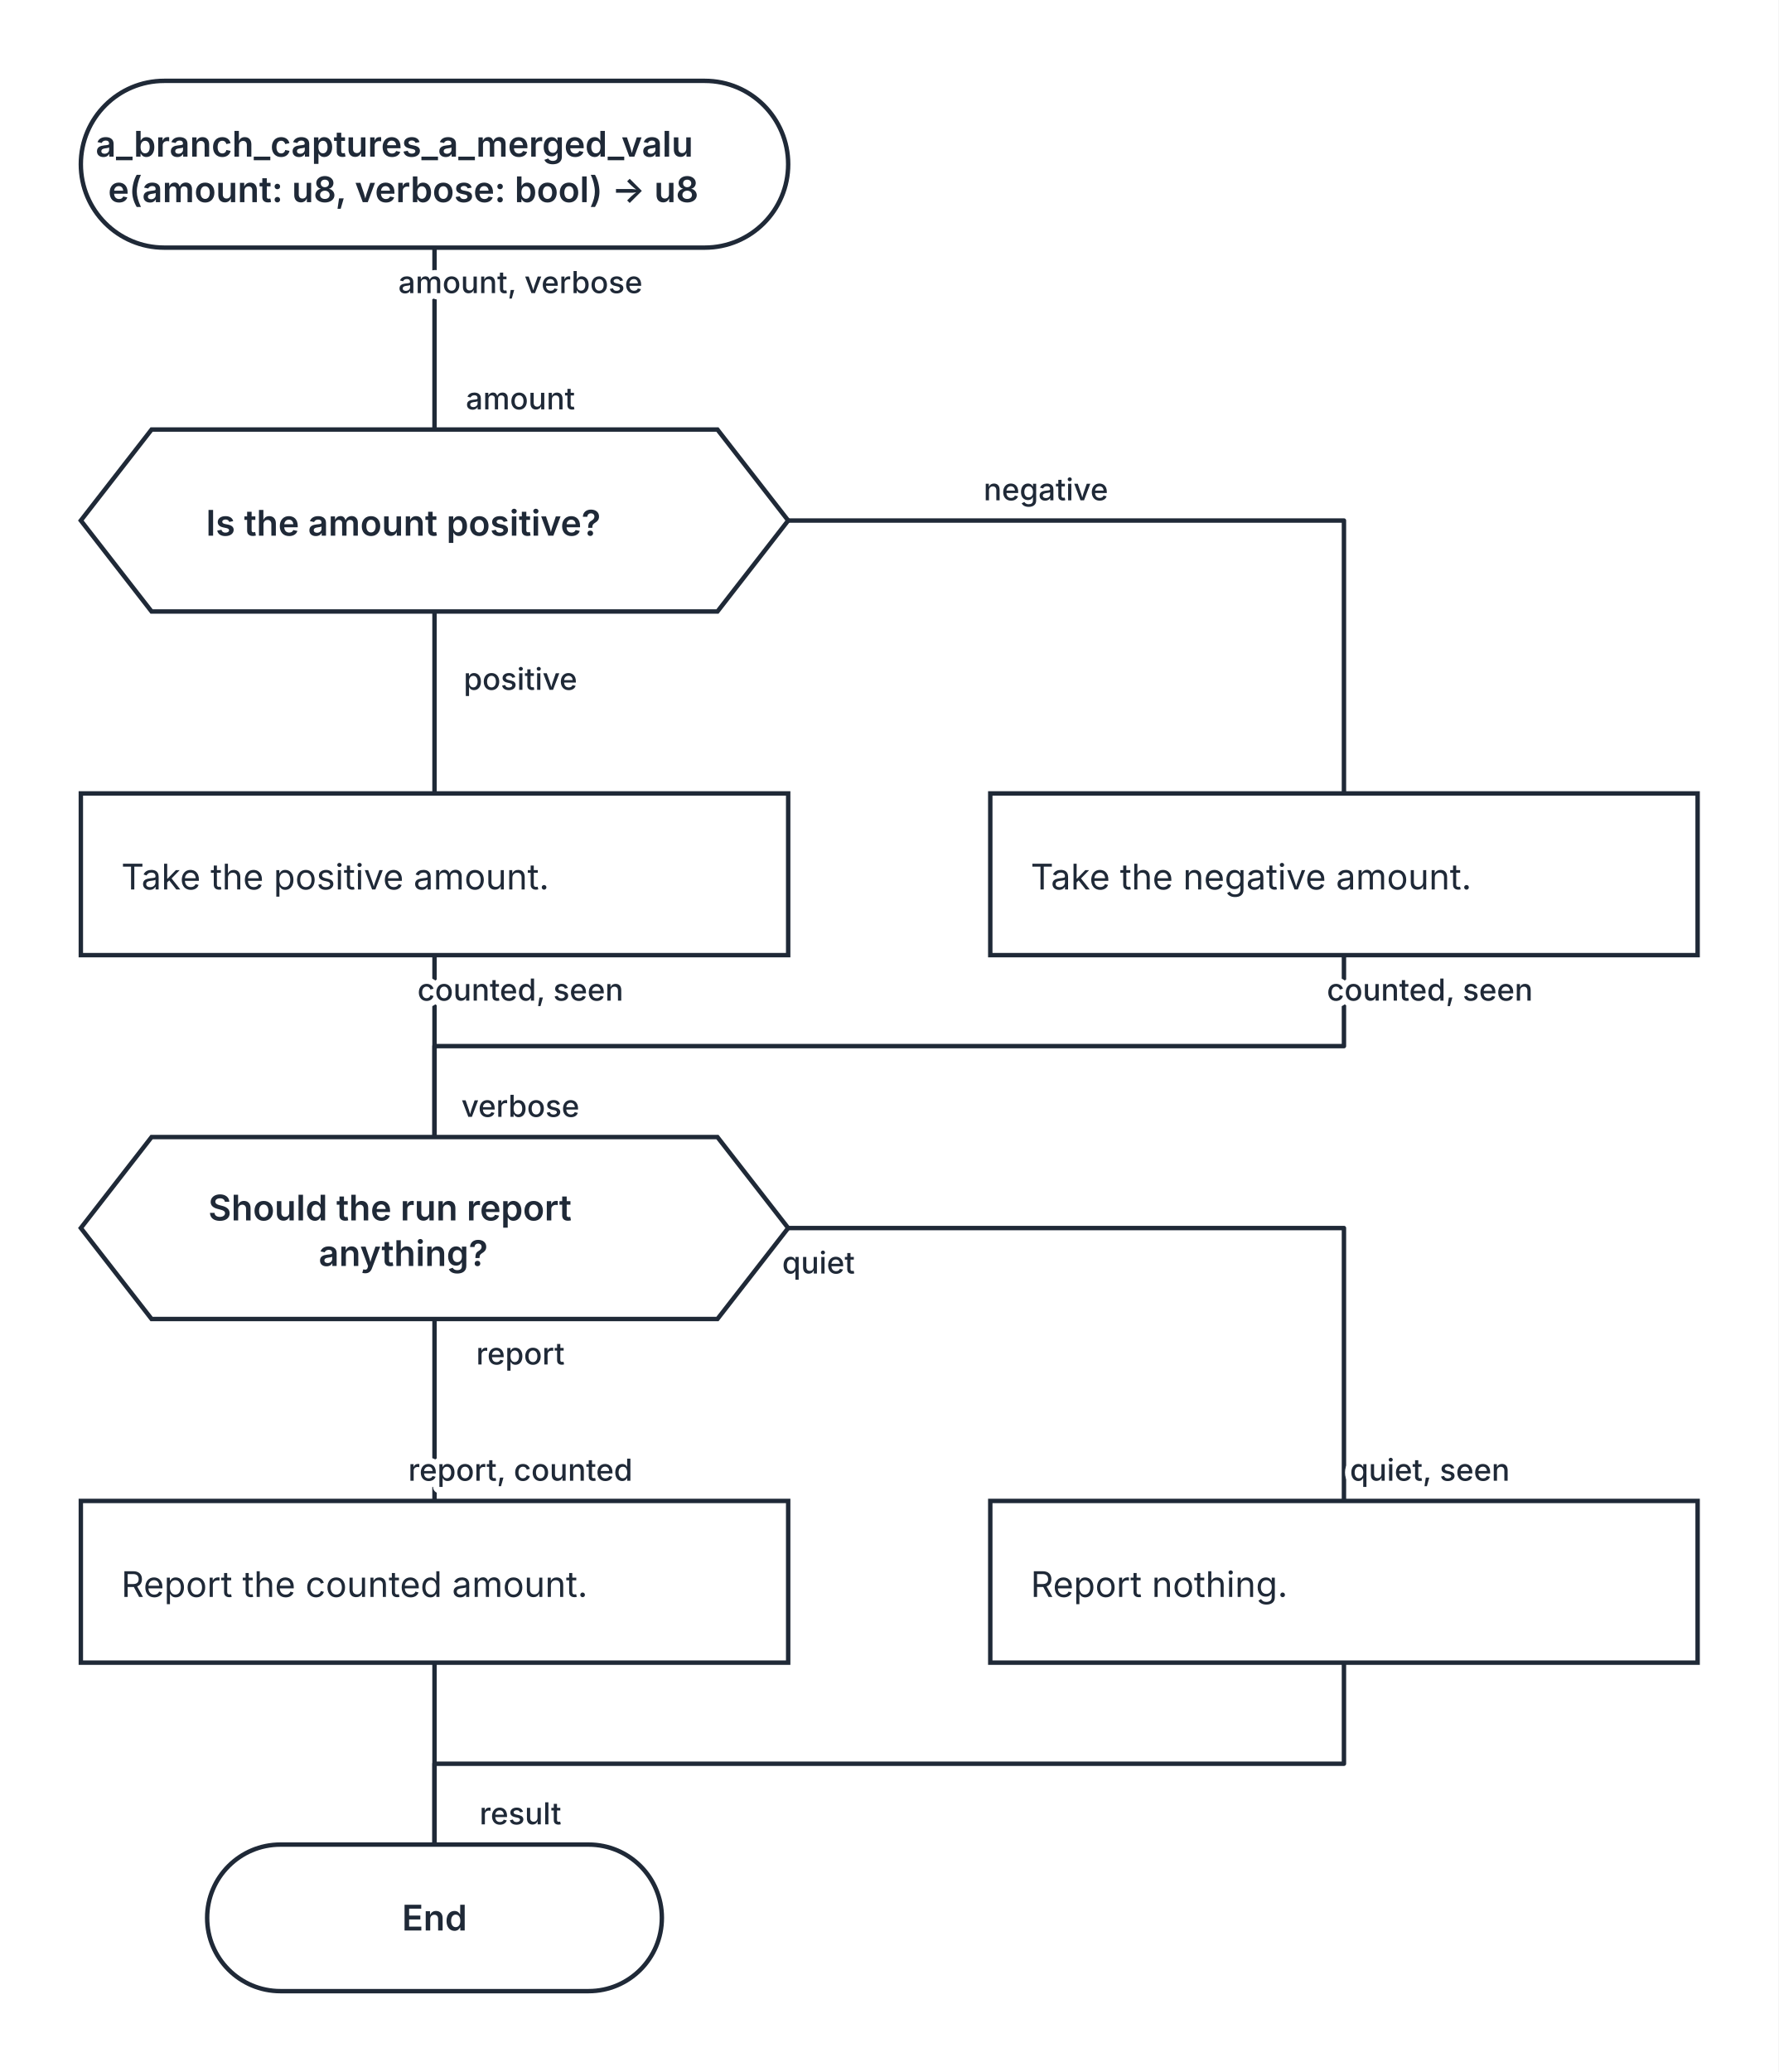
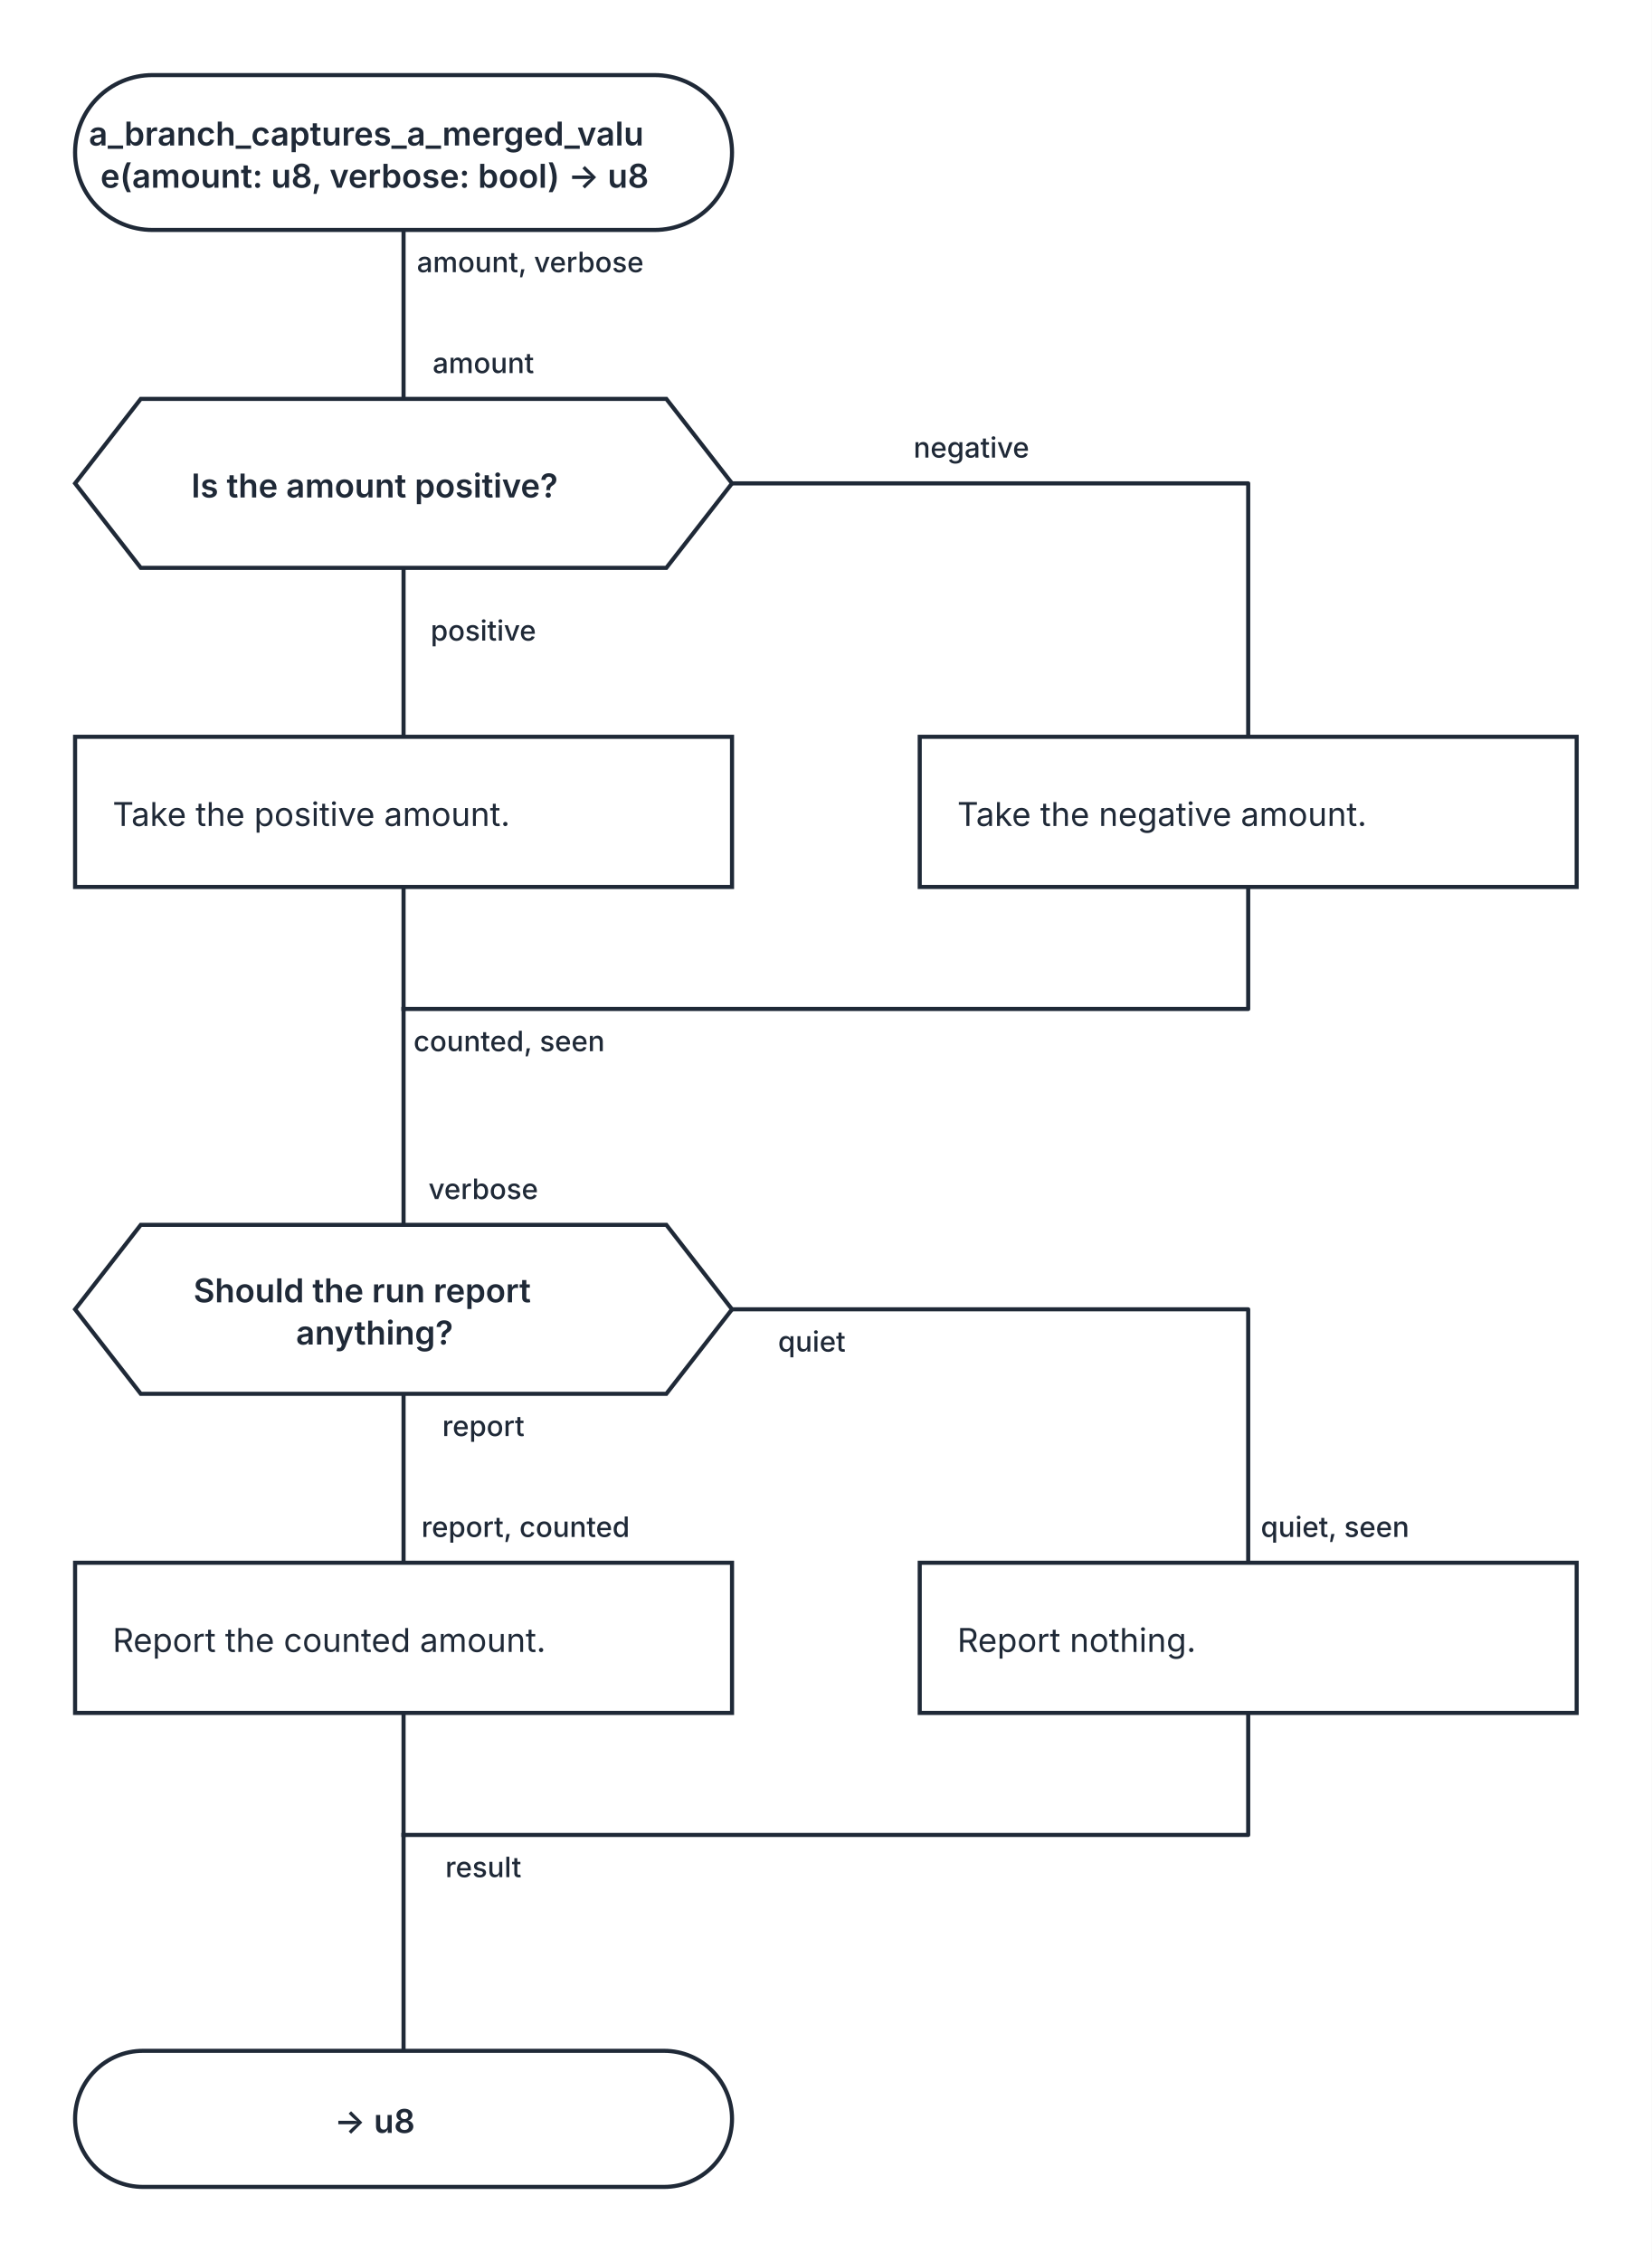
- <svg xmlns="http://www.w3.org/2000/svg" width="704" height="820" viewBox="0 0 704 820" role="img" aria-labelledby="kaalang-title" aria-describedby="kaalang-description">
+ <svg xmlns="http://www.w3.org/2000/svg" width="704" height="964" viewBox="0 0 704 964" role="img" aria-labelledby="kaalang-title" aria-describedby="kaalang-description">
  <defs>
    <style>
      svg { color: #1f2937; font-family: Inter, ui-sans-serif, system-ui, -apple-system, BlinkMacSystemFont, "Segoe UI", sans-serif; text-rendering: optimizeLegibility; }
-       .edge { fill: none; stroke: currentColor; stroke-width: 1.75; stroke-linecap: square; stroke-linejoin: round; }
-       .edge-label { fill: currentColor; font-size: 12px; font-weight: 500; paint-order: stroke; stroke: #ffffff; stroke-width: 5px; stroke-linejoin: round; text-anchor: middle; }
+       .connection { fill: none; stroke: currentColor; stroke-width: 1.75; stroke-linecap: square; stroke-linejoin: round; }
+       .connection-label { fill: currentColor; font-size: 12px; font-weight: 500; paint-order: stroke; stroke: #ffffff; stroke-width: 5px; stroke-linejoin: round; text-anchor: middle; }
      .node-shape { fill: #ffffff; stroke: currentColor; stroke-width: 1.75; }
      .label { fill: currentColor; font-size: 14px; text-anchor: middle; }
      .start .label, .question .label, .select .label, .case .label, .end .label { font-weight: 600; }
      .action .label { font-weight: 400; text-anchor: start; }
    </style>
  </defs>
  <rect width="100%" height="100%" fill="#ffffff" />
-   <g class="edges">
-     <path class="edge" d="M 172 98 L 172 170" />
-     <path class="edge" d="M 172 242 L 172 314" />
-     <path class="edge" d="M 312 206 L 532 206 L 532 314" />
-     <path class="edge" d="M 172 378 L 172 450" />
-     <path class="edge" d="M 172 522 L 172 594" />
-     <path class="edge" d="M 312 486 L 532 486 L 532 594" />
-     <path class="edge" d="M 532 378 L 532 414 L 172 414 L 172 450" />
-     <path class="edge" d="M 172 658 L 172 730" />
-     <path class="edge" d="M 532 658 L 532 698 L 172 698 L 172 730" />
-     <text class="edge-label" x="214" y="162" xml:space="preserve">
+   <g class="connections">
+     <path class="connection" d="M 172 98 L 172 170" />
+     <path class="connection" d="M 172 242 L 172 314" />
+     <path class="connection" d="M 312 206 L 532 206 L 532 314" />
+     <path class="connection" d="M 172 378 L 172 430" />
+     <path class="connection" d="M 532 378 L 532 430 L 172 430" />
+     <path class="connection" d="M 172 594 L 172 666" />
+     <path class="connection" d="M 312 558 L 532 558 L 532 666" />
+     <path class="connection" d="M 172 730 L 172 782" />
+     <path class="connection" d="M 532 730 L 532 782 L 172 782" />
+     <path class="connection" d="M 172 430 L 172 522" />
+     <path class="connection" d="M 172 782 L 172 874" />
+     <text class="connection-label" x="225" y="448" xml:space="preserve">
+       <tspan x="225" dy="0">counted, seen</tspan>
+     </text>
+     <text class="connection-label" x="214" y="800" xml:space="preserve">
+       <tspan x="214" dy="0">result</tspan>
+     </text>
+     <text class="connection-label" x="214" y="273" xml:space="preserve">
+       <tspan x="214" dy="0">positive</tspan>
+     </text>
+     <text class="connection-label" x="422" y="195" xml:space="preserve">
+       <tspan x="422" dy="0">negative</tspan>
+     </text>
+     <text class="connection-label" x="234" y="116" xml:space="preserve">
+       <tspan x="234" dy="0">amount, verbose</tspan>
+     </text>
+     <text class="connection-label" x="214" y="612" xml:space="preserve">
+       <tspan x="214" dy="0">report</tspan>
+     </text>
+     <text class="connection-label" x="354" y="576" xml:space="preserve">
+       <tspan x="354" dy="0">quiet</tspan>
+     </text>
+     <text class="connection-label" x="214" y="159" xml:space="preserve">
      <tspan x="214" dy="0">amount</tspan>
    </text>
-     <text class="edge-label" x="214" y="116" xml:space="preserve">
-       <tspan x="214" dy="0">amount, verbose</tspan>
-     </text>
-     <text class="edge-label" x="214" y="273" xml:space="preserve">
-       <tspan x="214" dy="0">positive</tspan>
-     </text>
-     <text class="edge-label" x="422" y="198" xml:space="preserve">
-       <tspan x="422" dy="0">negative</tspan>
-     </text>
-     <text class="edge-label" x="214" y="442" xml:space="preserve">
+     <text class="connection-label" x="214" y="511" xml:space="preserve">
      <tspan x="214" dy="0">verbose</tspan>
    </text>
-     <text class="edge-label" x="214" y="396" xml:space="preserve">
-       <tspan x="214" dy="0">counted, seen</tspan>
+     <text class="connection-label" x="232" y="655" xml:space="preserve">
+       <tspan x="232" dy="0">report, counted</tspan>
    </text>
-     <text class="edge-label" x="574" y="396" xml:space="preserve">
-       <tspan x="574" dy="0">counted, seen</tspan>
-     </text>
-     <text class="edge-label" x="214" y="586" xml:space="preserve">
-       <tspan x="214" dy="0">report, counted</tspan>
-     </text>
-     <text class="edge-label" x="214" y="540" xml:space="preserve">
-       <tspan x="214" dy="0">report</tspan>
-     </text>
-     <text class="edge-label" x="574" y="586" xml:space="preserve">
-       <tspan x="574" dy="0">quiet, seen</tspan>
-     </text>
-     <text class="edge-label" x="332" y="504" xml:space="preserve">
-       <tspan x="332" dy="0">quiet</tspan>
-     </text>
-     <text class="edge-label" x="214" y="722" xml:space="preserve">
-       <tspan x="214" dy="0">result</tspan>
+     <text class="connection-label" x="577" y="655" xml:space="preserve">
+       <tspan x="577" dy="0">quiet, seen</tspan>
    </text>
  </g>
  <g class="nodes">
    <g class="node start" transform="translate(172 65)">
      <rect class="node-shape" x="-140" y="-33" width="280" height="66" rx="33" />
      <text class="label" y="-3" xml:space="preserve">
        <tspan x="0" dy="0">a_branch_captures_a_merged_valu</tspan>
        <tspan x="0" dy="18">e(amount: u8, verbose: bool) -&gt; u8</tspan>
      </text>
    </g>
    <g class="node question" transform="translate(172 206)">
      <polygon class="node-shape" points="-112,-36 112,-36 140,0 112,36 -112,36 -140,0" />
      <text class="label" y="6" xml:space="preserve">
        <tspan x="0" dy="0">Is the amount positive?</tspan>
      </text>
    </g>
    <g class="node action" transform="translate(172 346)">
      <rect class="node-shape" x="-140" y="-32" width="280" height="64" />
      <text class="label" y="6" xml:space="preserve">
        <tspan x="-124" dy="0">Take the positive amount.</tspan>
      </text>
    </g>
    <g class="node action" transform="translate(532 346)">
      <rect class="node-shape" x="-140" y="-32" width="280" height="64" />
      <text class="label" y="6" xml:space="preserve">
        <tspan x="-124" dy="0">Take the negative amount.</tspan>
      </text>
    </g>
-     <g class="node question" transform="translate(172 486)">
+     <g class="node question" transform="translate(172 558)">
      <polygon class="node-shape" points="-112,-36 112,-36 140,0 112,36 -112,36 -140,0" />
      <text class="label" y="-3" xml:space="preserve">
        <tspan x="0" dy="0">Should the run report </tspan>
        <tspan x="0" dy="18">anything?</tspan>
      </text>
    </g>
-     <g class="node action" transform="translate(172 626)">
+     <g class="node action" transform="translate(172 698)">
      <rect class="node-shape" x="-140" y="-32" width="280" height="64" />
      <text class="label" y="6" xml:space="preserve">
        <tspan x="-124" dy="0">Report the counted amount.</tspan>
      </text>
    </g>
-     <g class="node action" transform="translate(532 626)">
+     <g class="node action" transform="translate(532 698)">
      <rect class="node-shape" x="-140" y="-32" width="280" height="64" />
      <text class="label" y="6" xml:space="preserve">
        <tspan x="-124" dy="0">Report nothing.</tspan>
      </text>
    </g>
-     <g class="node end" transform="translate(172 759)">
-       <rect class="node-shape" x="-90" y="-29" width="180" height="58" rx="29" />
-       <text class="label" y="5">End</text>
+     <g class="node end" transform="translate(172 903)">
+       <rect class="node-shape" x="-140" y="-29" width="280" height="58" rx="29" />
+       <text class="label" y="6" xml:space="preserve">
+         <tspan x="0" dy="0">-&gt; u8</tspan>
+       </text>
    </g>
  </g>
</svg>
